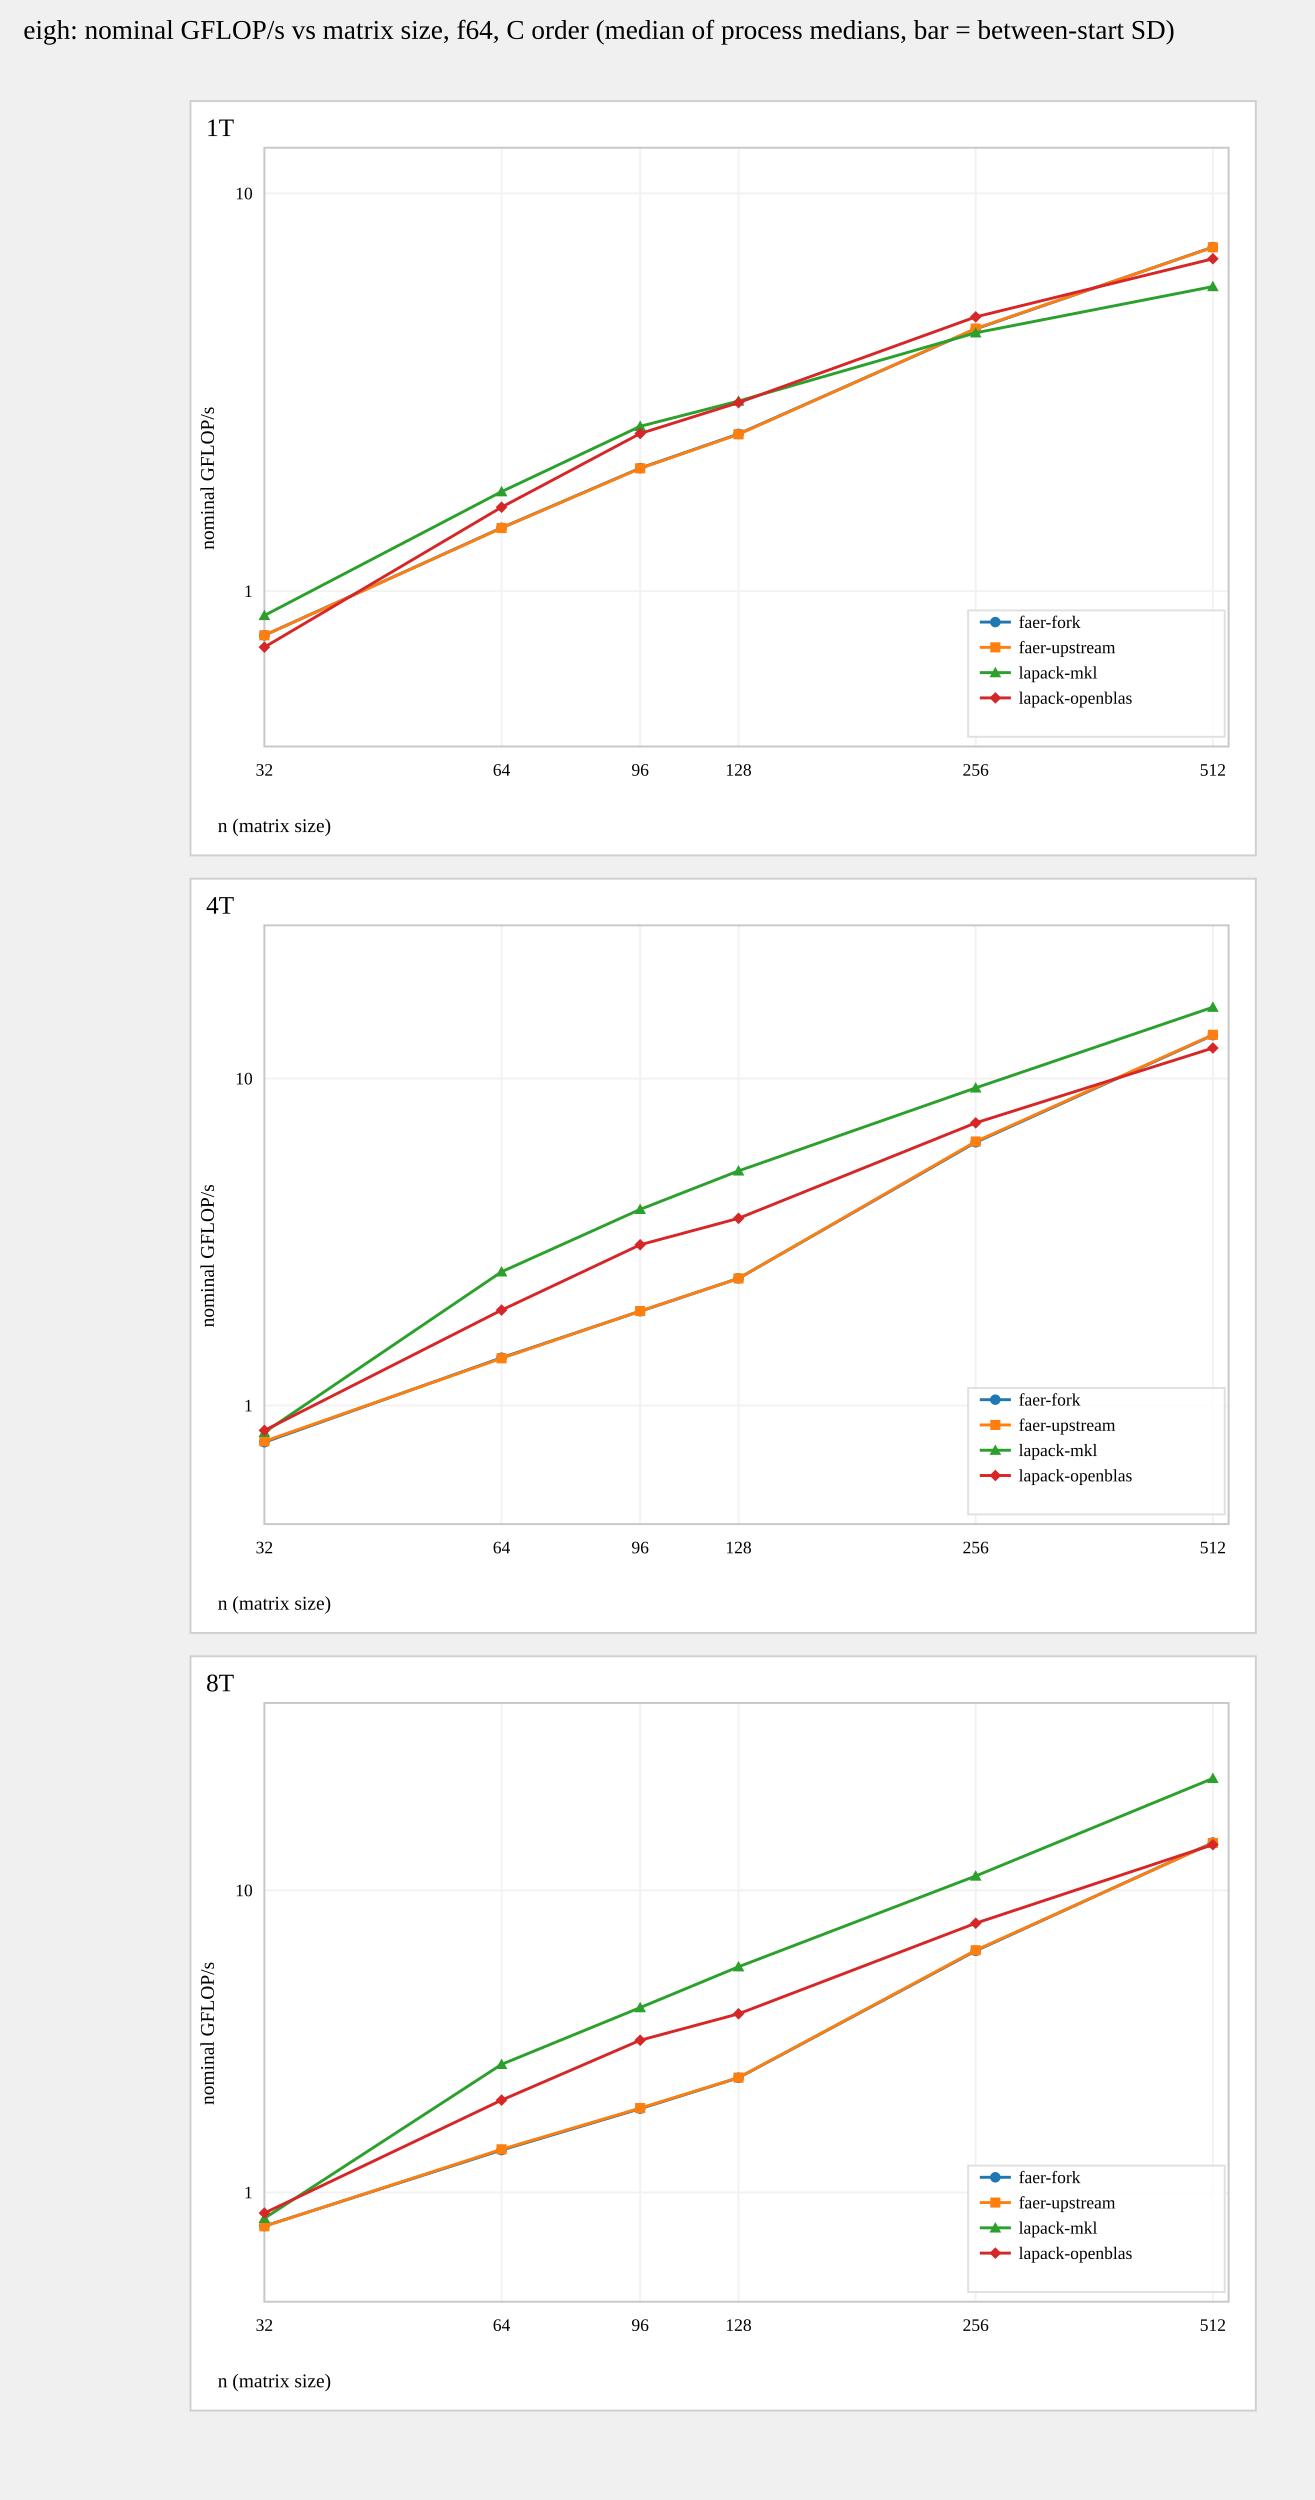
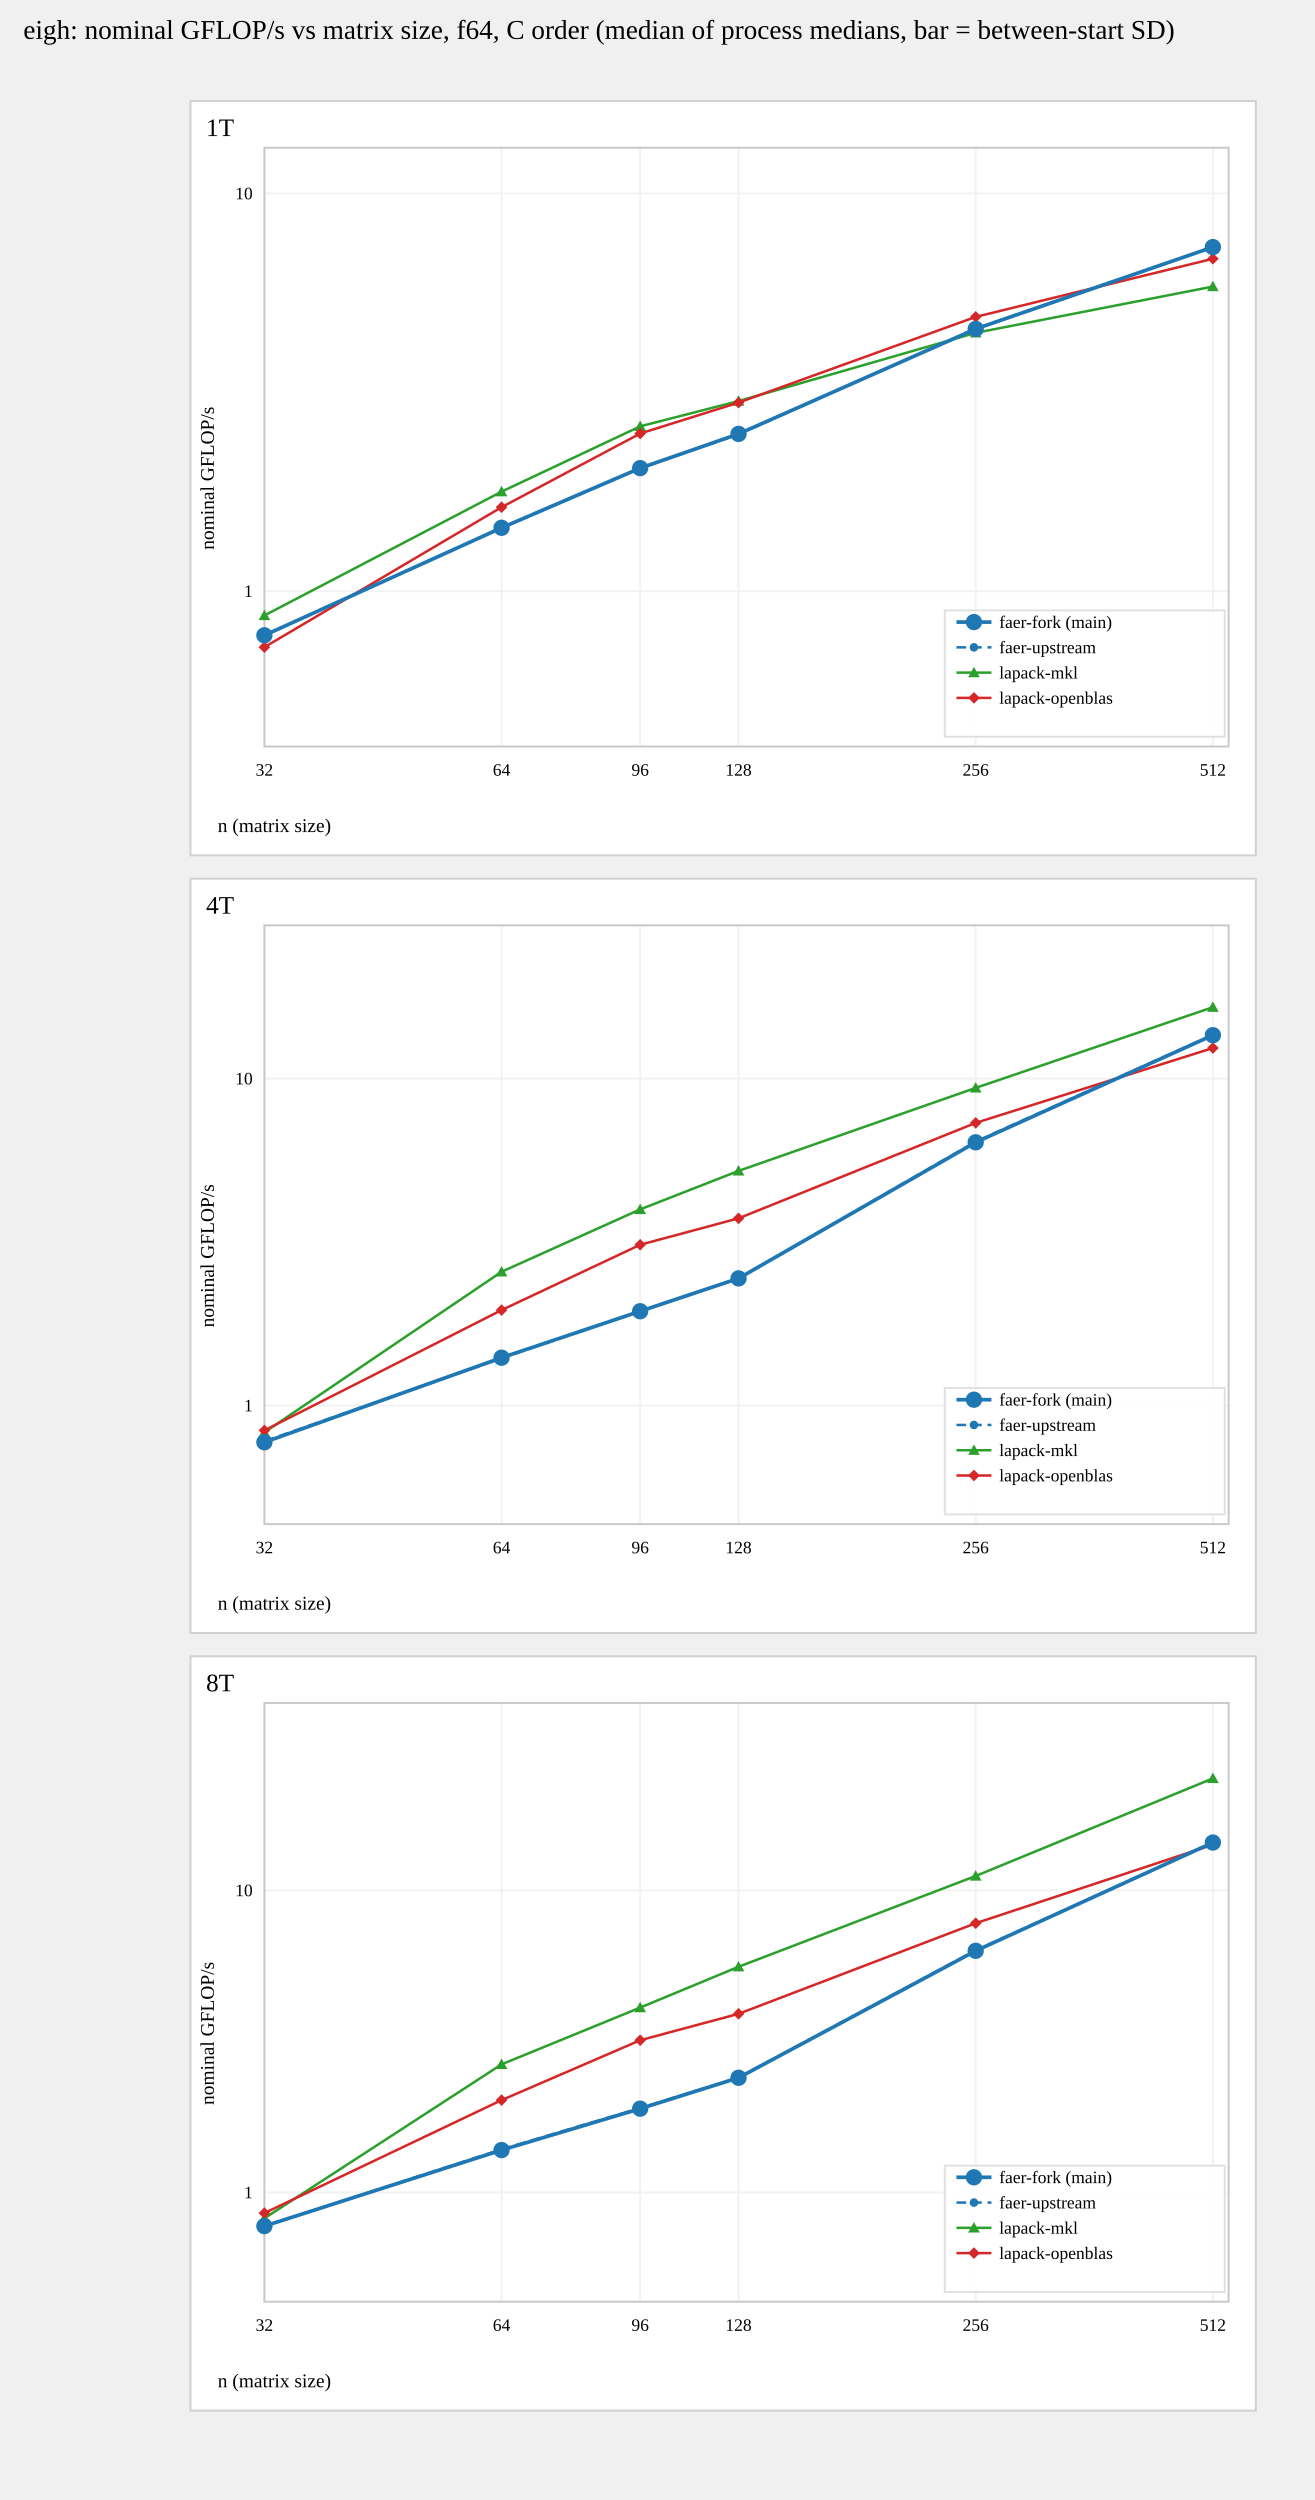
<svg xmlns="http://www.w3.org/2000/svg" width="676" height="1286" viewBox="0 0 676 1286">
  <text x="12.0" y="20.0" font-size="14" text-anchor="start">eigh: nominal GFLOP/s vs matrix size, f64, C order (median of process medians, bar = between-start SD)</text>
  <g>
    <rect x="98" y="52" width="548" height="388" fill="#ffffff" stroke="#d0d0d0" />
    <text x="106.0" y="70.0" font-size="13" text-anchor="start">1T</text>
    <line x1="136.0" y1="76" x2="136.0" y2="384" stroke="#f2f2f2" />
    <text x="136.0" y="399.0" font-size="9" text-anchor="middle">32</text>
    <line x1="258.0" y1="76" x2="258.0" y2="384" stroke="#f2f2f2" />
    <text x="258.0" y="399.0" font-size="9" text-anchor="middle">64</text>
    <line x1="329.3" y1="76" x2="329.3" y2="384" stroke="#f2f2f2" />
    <text x="329.3" y="399.0" font-size="9" text-anchor="middle">96</text>
    <line x1="379.9" y1="76" x2="379.9" y2="384" stroke="#f2f2f2" />
    <text x="379.9" y="399.0" font-size="9" text-anchor="middle">128</text>
    <line x1="501.9" y1="76" x2="501.9" y2="384" stroke="#f2f2f2" />
    <text x="501.9" y="399.0" font-size="9" text-anchor="middle">256</text>
    <line x1="623.9" y1="76" x2="623.9" y2="384" stroke="#f2f2f2" />
    <text x="623.9" y="399.0" font-size="9" text-anchor="middle">512</text>
    <line x1="136" y1="304.1" x2="632" y2="304.1" stroke="#f2f2f2" />
    <text x="130.0" y="307.1" font-size="9" text-anchor="end">1</text>
    <line x1="136" y1="99.5" x2="632" y2="99.5" stroke="#f2f2f2" />
    <text x="130.0" y="102.5" font-size="9" text-anchor="end">10</text>
    <rect x="136" y="76" width="496" height="308" fill="none" stroke="#c8c8c8" />
    <text x="112.0" y="428.0" font-size="10" text-anchor="start">n (matrix size)</text>
    <text x="110.0" y="246.0" font-size="10" text-anchor="middle" transform="rotate(-90 110.0 246.0)">nominal GFLOP/s</text>
-     <polyline points="136.0,326.8 258.0,271.5 329.3,240.8 379.9,223.2 501.9,169.2 623.9,127.1" fill="none" stroke="#1f77b4" stroke-width="1.5" />
-     <line x1="136.0" y1="327.0" x2="136.0" y2="326.7" stroke="#1f77b4" stroke-width="1.1" />
-     <circle cx="136.0" cy="326.8" r="2.7" fill="#1f77b4" />
-     <line x1="258.0" y1="271.7" x2="258.0" y2="271.2" stroke="#1f77b4" stroke-width="1.1" />
-     <circle cx="258.0" cy="271.5" r="2.7" fill="#1f77b4" />
-     <line x1="329.3" y1="240.9" x2="329.3" y2="240.7" stroke="#1f77b4" stroke-width="1.1" />
-     <circle cx="329.3" cy="240.8" r="2.7" fill="#1f77b4" />
-     <line x1="379.9" y1="223.4" x2="379.9" y2="222.9" stroke="#1f77b4" stroke-width="1.1" />
-     <circle cx="379.9" cy="223.2" r="2.7" fill="#1f77b4" />
-     <line x1="501.9" y1="169.6" x2="501.9" y2="168.8" stroke="#1f77b4" stroke-width="1.1" />
-     <circle cx="501.9" cy="169.2" r="2.7" fill="#1f77b4" />
-     <line x1="623.9" y1="127.7" x2="623.9" y2="126.6" stroke="#1f77b4" stroke-width="1.1" />
-     <circle cx="623.9" cy="127.1" r="2.7" fill="#1f77b4" />
-     <polyline points="136.0,326.8 258.0,271.6 329.3,240.9 379.9,223.4 501.9,169.0 623.9,127.2" fill="none" stroke="#ff7f0e" stroke-width="1.5" />
-     <line x1="136.0" y1="326.9" x2="136.0" y2="326.7" stroke="#ff7f0e" stroke-width="1.1" />
-     <rect x="133.4" y="324.2" width="5.2" height="5.2" fill="#ff7f0e" />
-     <line x1="258.0" y1="271.9" x2="258.0" y2="271.3" stroke="#ff7f0e" stroke-width="1.1" />
-     <rect x="255.4" y="269.0" width="5.2" height="5.2" fill="#ff7f0e" />
-     <line x1="329.3" y1="241.4" x2="329.3" y2="240.5" stroke="#ff7f0e" stroke-width="1.1" />
-     <rect x="326.7" y="238.3" width="5.2" height="5.2" fill="#ff7f0e" />
-     <line x1="379.9" y1="223.6" x2="379.9" y2="223.1" stroke="#ff7f0e" stroke-width="1.1" />
-     <rect x="377.3" y="220.8" width="5.2" height="5.2" fill="#ff7f0e" />
-     <line x1="501.9" y1="169.3" x2="501.9" y2="168.6" stroke="#ff7f0e" stroke-width="1.1" />
-     <rect x="499.3" y="166.4" width="5.2" height="5.2" fill="#ff7f0e" />
-     <line x1="623.9" y1="127.5" x2="623.9" y2="126.8" stroke="#ff7f0e" stroke-width="1.1" />
-     <rect x="621.3" y="124.6" width="5.2" height="5.2" fill="#ff7f0e" />
-     <polyline points="136.0,316.6 258.0,252.9 329.3,219.3 379.9,206.3 501.9,171.2 623.9,147.4" fill="none" stroke="#2ca02c" stroke-width="1.5" />
+     <polyline points="136.0,326.8 258.0,271.6 329.3,240.9 379.9,223.4 501.9,169.0 623.9,127.2" fill="none" stroke="#1f77b4" stroke-width="1.3" stroke-dasharray="5 3" />
+     <line x1="136.0" y1="326.9" x2="136.0" y2="326.7" stroke="#1f77b4" stroke-width="1.1" />
+     <circle cx="136.0" cy="326.8" r="2.2" fill="#1f77b4" />
+     <line x1="258.0" y1="271.9" x2="258.0" y2="271.3" stroke="#1f77b4" stroke-width="1.1" />
+     <circle cx="258.0" cy="271.6" r="2.2" fill="#1f77b4" />
+     <line x1="329.3" y1="241.4" x2="329.3" y2="240.5" stroke="#1f77b4" stroke-width="1.1" />
+     <circle cx="329.3" cy="240.9" r="2.2" fill="#1f77b4" />
+     <line x1="379.9" y1="223.6" x2="379.9" y2="223.1" stroke="#1f77b4" stroke-width="1.1" />
+     <circle cx="379.9" cy="223.4" r="2.2" fill="#1f77b4" />
+     <line x1="501.9" y1="169.3" x2="501.9" y2="168.6" stroke="#1f77b4" stroke-width="1.1" />
+     <circle cx="501.9" cy="169.0" r="2.2" fill="#1f77b4" />
+     <line x1="623.9" y1="127.5" x2="623.9" y2="126.8" stroke="#1f77b4" stroke-width="1.1" />
+     <circle cx="623.9" cy="127.2" r="2.2" fill="#1f77b4" />
+     <polyline points="136.0,316.6 258.0,252.9 329.3,219.3 379.9,206.3 501.9,171.2 623.9,147.4" fill="none" stroke="#2ca02c" stroke-width="1.3" />
    <line x1="136.0" y1="316.7" x2="136.0" y2="316.4" stroke="#2ca02c" stroke-width="1.1" />
    <polygon points="136.0,313.6 133.0,319.0 139.0,319.0" fill="#2ca02c" />
    <line x1="258.0" y1="253.5" x2="258.0" y2="252.4" stroke="#2ca02c" stroke-width="1.1" />
    <polygon points="258.0,249.9 255.0,255.3 261.0,255.3" fill="#2ca02c" />
    <line x1="329.3" y1="219.7" x2="329.3" y2="219.0" stroke="#2ca02c" stroke-width="1.1" />
    <polygon points="329.3,216.3 326.3,221.7 332.3,221.7" fill="#2ca02c" />
    <line x1="379.9" y1="206.7" x2="379.9" y2="205.9" stroke="#2ca02c" stroke-width="1.1" />
    <polygon points="379.9,203.3 376.9,208.7 382.9,208.7" fill="#2ca02c" />
    <line x1="501.9" y1="171.3" x2="501.9" y2="171.2" stroke="#2ca02c" stroke-width="1.1" />
    <polygon points="501.9,168.2 498.9,173.6 504.9,173.6" fill="#2ca02c" />
    <line x1="623.9" y1="147.8" x2="623.9" y2="147.1" stroke="#2ca02c" stroke-width="1.1" />
    <polygon points="623.9,144.4 620.9,149.8 626.9,149.8" fill="#2ca02c" />
-     <polyline points="136.0,332.9 258.0,260.9 329.3,223.0 379.9,207.1 501.9,163.0 623.9,133.1" fill="none" stroke="#d62728" stroke-width="1.5" />
+     <polyline points="136.0,332.9 258.0,260.9 329.3,223.0 379.9,207.1 501.9,163.0 623.9,133.1" fill="none" stroke="#d62728" stroke-width="1.3" />
    <line x1="136.0" y1="332.9" x2="136.0" y2="332.8" stroke="#d62728" stroke-width="1.1" />
    <polygon points="136.0,329.9 133.0,332.9 136.0,335.9 139.0,332.9" fill="#d62728" />
    <line x1="258.0" y1="261.2" x2="258.0" y2="260.5" stroke="#d62728" stroke-width="1.1" />
    <polygon points="258.0,257.9 255.0,260.9 258.0,263.9 261.0,260.9" fill="#d62728" />
    <line x1="329.3" y1="223.2" x2="329.3" y2="222.9" stroke="#d62728" stroke-width="1.1" />
    <polygon points="329.3,220.0 326.3,223.0 329.3,226.0 332.3,223.0" fill="#d62728" />
    <line x1="379.9" y1="207.3" x2="379.9" y2="206.9" stroke="#d62728" stroke-width="1.1" />
    <polygon points="379.9,204.1 376.9,207.1 379.9,210.1 382.9,207.1" fill="#d62728" />
    <line x1="501.9" y1="163.1" x2="501.9" y2="162.9" stroke="#d62728" stroke-width="1.1" />
    <polygon points="501.9,160.0 498.9,163.0 501.9,166.0 504.9,163.0" fill="#d62728" />
    <line x1="623.9" y1="133.3" x2="623.9" y2="132.8" stroke="#d62728" stroke-width="1.1" />
    <polygon points="623.9,130.1 620.9,133.1 623.9,136.1 626.9,133.1" fill="#d62728" />
-     <rect x="498" y="314" width="132" height="65" fill="#ffffff" fill-opacity="0.86" stroke="#e0e0e0" />
-     <line x1="504" y1="320" x2="520" y2="320" stroke="#1f77b4" stroke-width="1.5" />
-     <circle cx="512.0" cy="320.0" r="2.7" fill="#1f77b4" />
-     <text x="524.0" y="323.0" font-size="9" text-anchor="start">faer-fork</text>
-     <line x1="504" y1="333" x2="520" y2="333" stroke="#ff7f0e" stroke-width="1.5" />
-     <rect x="509.4" y="330.4" width="5.2" height="5.2" fill="#ff7f0e" />
-     <text x="524.0" y="336.0" font-size="9" text-anchor="start">faer-upstream</text>
-     <line x1="504" y1="346" x2="520" y2="346" stroke="#2ca02c" stroke-width="1.5" />
-     <polygon points="512.0,343.0 509.0,348.4 515.0,348.4" fill="#2ca02c" />
-     <text x="524.0" y="349.0" font-size="9" text-anchor="start">lapack-mkl</text>
-     <line x1="504" y1="359" x2="520" y2="359" stroke="#d62728" stroke-width="1.5" />
-     <polygon points="512.0,356.0 509.0,359.0 512.0,362.0 515.0,359.0" fill="#d62728" />
-     <text x="524.0" y="362.0" font-size="9" text-anchor="start">lapack-openblas</text>
+     <polyline points="136.0,326.8 258.0,271.5 329.3,240.8 379.9,223.2 501.9,169.2 623.9,127.1" fill="none" stroke="#1f77b4" stroke-width="1.9" />
+     <line x1="136.0" y1="327.0" x2="136.0" y2="326.7" stroke="#1f77b4" stroke-width="1.1" />
+     <circle cx="136.0" cy="326.8" r="4.2" fill="#1f77b4" />
+     <line x1="258.0" y1="271.7" x2="258.0" y2="271.2" stroke="#1f77b4" stroke-width="1.1" />
+     <circle cx="258.0" cy="271.5" r="4.2" fill="#1f77b4" />
+     <line x1="329.3" y1="240.9" x2="329.3" y2="240.7" stroke="#1f77b4" stroke-width="1.1" />
+     <circle cx="329.3" cy="240.8" r="4.2" fill="#1f77b4" />
+     <line x1="379.9" y1="223.4" x2="379.9" y2="222.9" stroke="#1f77b4" stroke-width="1.1" />
+     <circle cx="379.9" cy="223.2" r="4.2" fill="#1f77b4" />
+     <line x1="501.9" y1="169.6" x2="501.9" y2="168.8" stroke="#1f77b4" stroke-width="1.1" />
+     <circle cx="501.9" cy="169.2" r="4.2" fill="#1f77b4" />
+     <line x1="623.9" y1="127.7" x2="623.9" y2="126.6" stroke="#1f77b4" stroke-width="1.1" />
+     <circle cx="623.9" cy="127.1" r="4.2" fill="#1f77b4" />
+     <rect x="486" y="314" width="144" height="65" fill="#ffffff" fill-opacity="0.86" stroke="#e0e0e0" />
+     <line x1="492" y1="320" x2="510" y2="320" stroke="#1f77b4" stroke-width="1.9" />
+     <circle cx="501.0" cy="320.0" r="4.2" fill="#1f77b4" />
+     <text x="514.0" y="323.0" font-size="9" text-anchor="start">faer-fork (main)</text>
+     <line x1="492" y1="333" x2="510" y2="333" stroke="#1f77b4" stroke-width="1.3" stroke-dasharray="5 3" />
+     <circle cx="501.0" cy="333.0" r="2.2" fill="#1f77b4" />
+     <text x="514.0" y="336.0" font-size="9" text-anchor="start">faer-upstream</text>
+     <line x1="492" y1="346" x2="510" y2="346" stroke="#2ca02c" stroke-width="1.3" />
+     <polygon points="501.0,343.0 498.0,348.4 504.0,348.4" fill="#2ca02c" />
+     <text x="514.0" y="349.0" font-size="9" text-anchor="start">lapack-mkl</text>
+     <line x1="492" y1="359" x2="510" y2="359" stroke="#d62728" stroke-width="1.3" />
+     <polygon points="501.0,356.0 498.0,359.0 501.0,362.0 504.0,359.0" fill="#d62728" />
+     <text x="514.0" y="362.0" font-size="9" text-anchor="start">lapack-openblas</text>
  </g>
  <g>
    <rect x="98" y="452" width="548" height="388" fill="#ffffff" stroke="#d0d0d0" />
    <text x="106.0" y="470.0" font-size="13" text-anchor="start">4T</text>
    <line x1="136.0" y1="476" x2="136.0" y2="784" stroke="#f2f2f2" />
    <text x="136.0" y="799.0" font-size="9" text-anchor="middle">32</text>
    <line x1="258.0" y1="476" x2="258.0" y2="784" stroke="#f2f2f2" />
    <text x="258.0" y="799.0" font-size="9" text-anchor="middle">64</text>
    <line x1="329.3" y1="476" x2="329.3" y2="784" stroke="#f2f2f2" />
    <text x="329.3" y="799.0" font-size="9" text-anchor="middle">96</text>
    <line x1="379.9" y1="476" x2="379.9" y2="784" stroke="#f2f2f2" />
    <text x="379.9" y="799.0" font-size="9" text-anchor="middle">128</text>
    <line x1="501.9" y1="476" x2="501.9" y2="784" stroke="#f2f2f2" />
    <text x="501.9" y="799.0" font-size="9" text-anchor="middle">256</text>
    <line x1="623.9" y1="476" x2="623.9" y2="784" stroke="#f2f2f2" />
    <text x="623.9" y="799.0" font-size="9" text-anchor="middle">512</text>
    <line x1="136" y1="723.0" x2="632" y2="723.0" stroke="#f2f2f2" />
    <text x="130.0" y="726.0" font-size="9" text-anchor="end">1</text>
    <line x1="136" y1="554.8" x2="632" y2="554.8" stroke="#f2f2f2" />
    <text x="130.0" y="557.8" font-size="9" text-anchor="end">10</text>
    <rect x="136" y="476" width="496" height="308" fill="none" stroke="#c8c8c8" />
    <text x="112.0" y="828.0" font-size="10" text-anchor="start">n (matrix size)</text>
    <text x="110.0" y="646.0" font-size="10" text-anchor="middle" transform="rotate(-90 110.0 646.0)">nominal GFLOP/s</text>
-     <polyline points="136.0,741.9 258.0,698.4 329.3,674.5 379.9,657.6 501.9,587.6 623.9,532.5" fill="none" stroke="#1f77b4" stroke-width="1.5" />
-     <line x1="136.0" y1="742.3" x2="136.0" y2="741.6" stroke="#1f77b4" stroke-width="1.1" />
-     <circle cx="136.0" cy="741.9" r="2.7" fill="#1f77b4" />
-     <line x1="258.0" y1="698.7" x2="258.0" y2="698.1" stroke="#1f77b4" stroke-width="1.1" />
-     <circle cx="258.0" cy="698.4" r="2.7" fill="#1f77b4" />
-     <line x1="329.3" y1="675.0" x2="329.3" y2="674.0" stroke="#1f77b4" stroke-width="1.1" />
-     <circle cx="329.3" cy="674.5" r="2.7" fill="#1f77b4" />
-     <line x1="379.9" y1="658.3" x2="379.9" y2="656.8" stroke="#1f77b4" stroke-width="1.1" />
-     <circle cx="379.9" cy="657.6" r="2.7" fill="#1f77b4" />
-     <line x1="501.9" y1="587.9" x2="501.9" y2="587.3" stroke="#1f77b4" stroke-width="1.1" />
-     <circle cx="501.9" cy="587.6" r="2.7" fill="#1f77b4" />
-     <line x1="623.9" y1="533.0" x2="623.9" y2="532.0" stroke="#1f77b4" stroke-width="1.1" />
-     <circle cx="623.9" cy="532.5" r="2.7" fill="#1f77b4" />
-     <polyline points="136.0,741.4 258.0,698.7 329.3,674.4 379.9,657.6 501.9,587.2 623.9,532.3" fill="none" stroke="#ff7f0e" stroke-width="1.5" />
-     <line x1="136.0" y1="741.5" x2="136.0" y2="741.4" stroke="#ff7f0e" stroke-width="1.1" />
-     <rect x="133.4" y="738.8" width="5.2" height="5.2" fill="#ff7f0e" />
-     <line x1="258.0" y1="698.9" x2="258.0" y2="698.5" stroke="#ff7f0e" stroke-width="1.1" />
-     <rect x="255.4" y="696.1" width="5.2" height="5.2" fill="#ff7f0e" />
-     <line x1="329.3" y1="674.6" x2="329.3" y2="674.2" stroke="#ff7f0e" stroke-width="1.1" />
-     <rect x="326.7" y="671.8" width="5.2" height="5.2" fill="#ff7f0e" />
-     <line x1="379.9" y1="658.6" x2="379.9" y2="656.6" stroke="#ff7f0e" stroke-width="1.1" />
-     <rect x="377.3" y="655.0" width="5.2" height="5.2" fill="#ff7f0e" />
-     <line x1="501.9" y1="587.5" x2="501.9" y2="587.0" stroke="#ff7f0e" stroke-width="1.1" />
-     <rect x="499.3" y="584.6" width="5.2" height="5.2" fill="#ff7f0e" />
-     <line x1="623.9" y1="532.8" x2="623.9" y2="531.7" stroke="#ff7f0e" stroke-width="1.1" />
-     <rect x="621.3" y="529.7" width="5.2" height="5.2" fill="#ff7f0e" />
-     <polyline points="136.0,736.8 258.0,654.2 329.3,622.1 379.9,602.3 501.9,559.6 623.9,518.1" fill="none" stroke="#2ca02c" stroke-width="1.5" />
+     <polyline points="136.0,741.4 258.0,698.7 329.3,674.4 379.9,657.6 501.9,587.2 623.9,532.3" fill="none" stroke="#1f77b4" stroke-width="1.3" stroke-dasharray="5 3" />
+     <line x1="136.0" y1="741.5" x2="136.0" y2="741.4" stroke="#1f77b4" stroke-width="1.1" />
+     <circle cx="136.0" cy="741.4" r="2.2" fill="#1f77b4" />
+     <line x1="258.0" y1="698.9" x2="258.0" y2="698.5" stroke="#1f77b4" stroke-width="1.1" />
+     <circle cx="258.0" cy="698.7" r="2.2" fill="#1f77b4" />
+     <line x1="329.3" y1="674.6" x2="329.3" y2="674.2" stroke="#1f77b4" stroke-width="1.1" />
+     <circle cx="329.3" cy="674.4" r="2.2" fill="#1f77b4" />
+     <line x1="379.9" y1="658.6" x2="379.9" y2="656.6" stroke="#1f77b4" stroke-width="1.1" />
+     <circle cx="379.9" cy="657.6" r="2.2" fill="#1f77b4" />
+     <line x1="501.9" y1="587.5" x2="501.9" y2="587.0" stroke="#1f77b4" stroke-width="1.1" />
+     <circle cx="501.9" cy="587.2" r="2.2" fill="#1f77b4" />
+     <line x1="623.9" y1="532.8" x2="623.9" y2="531.7" stroke="#1f77b4" stroke-width="1.1" />
+     <circle cx="623.9" cy="532.3" r="2.2" fill="#1f77b4" />
+     <polyline points="136.0,736.8 258.0,654.2 329.3,622.1 379.9,602.3 501.9,559.6 623.9,518.1" fill="none" stroke="#2ca02c" stroke-width="1.3" />
    <line x1="136.0" y1="737.1" x2="136.0" y2="736.6" stroke="#2ca02c" stroke-width="1.1" />
    <polygon points="136.0,733.8 133.0,739.2 139.0,739.2" fill="#2ca02c" />
    <line x1="258.0" y1="654.4" x2="258.0" y2="654.0" stroke="#2ca02c" stroke-width="1.1" />
    <polygon points="258.0,651.2 255.0,656.6 261.0,656.6" fill="#2ca02c" />
    <line x1="329.3" y1="622.3" x2="329.3" y2="622.0" stroke="#2ca02c" stroke-width="1.1" />
    <polygon points="329.3,619.1 326.3,624.5 332.3,624.5" fill="#2ca02c" />
    <line x1="379.9" y1="602.4" x2="379.9" y2="602.2" stroke="#2ca02c" stroke-width="1.1" />
    <polygon points="379.9,599.3 376.9,604.7 382.9,604.7" fill="#2ca02c" />
    <line x1="501.9" y1="559.9" x2="501.9" y2="559.4" stroke="#2ca02c" stroke-width="1.1" />
    <polygon points="501.9,556.6 498.9,562.0 504.9,562.0" fill="#2ca02c" />
    <line x1="623.9" y1="518.3" x2="623.9" y2="517.8" stroke="#2ca02c" stroke-width="1.1" />
    <polygon points="623.9,515.1 620.9,520.5 626.9,520.5" fill="#2ca02c" />
-     <polyline points="136.0,735.8 258.0,673.9 329.3,640.3 379.9,626.7 501.9,577.6 623.9,539.1" fill="none" stroke="#d62728" stroke-width="1.5" />
+     <polyline points="136.0,735.8 258.0,673.9 329.3,640.3 379.9,626.7 501.9,577.6 623.9,539.1" fill="none" stroke="#d62728" stroke-width="1.3" />
    <line x1="136.0" y1="735.9" x2="136.0" y2="735.8" stroke="#d62728" stroke-width="1.1" />
    <polygon points="136.0,732.8 133.0,735.8 136.0,738.8 139.0,735.8" fill="#d62728" />
    <line x1="258.0" y1="674.5" x2="258.0" y2="673.2" stroke="#d62728" stroke-width="1.1" />
    <polygon points="258.0,670.9 255.0,673.9 258.0,676.9 261.0,673.9" fill="#d62728" />
    <line x1="329.3" y1="640.6" x2="329.3" y2="639.9" stroke="#d62728" stroke-width="1.1" />
    <polygon points="329.3,637.3 326.3,640.3 329.3,643.3 332.3,640.3" fill="#d62728" />
    <line x1="379.9" y1="627.0" x2="379.9" y2="626.5" stroke="#d62728" stroke-width="1.1" />
    <polygon points="379.9,623.7 376.9,626.7 379.9,629.7 382.9,626.7" fill="#d62728" />
    <line x1="501.9" y1="578.1" x2="501.9" y2="577.2" stroke="#d62728" stroke-width="1.1" />
    <polygon points="501.9,574.6 498.9,577.6 501.9,580.6 504.9,577.6" fill="#d62728" />
    <line x1="623.9" y1="539.4" x2="623.9" y2="538.8" stroke="#d62728" stroke-width="1.1" />
    <polygon points="623.9,536.1 620.9,539.1 623.9,542.1 626.9,539.1" fill="#d62728" />
-     <rect x="498" y="714" width="132" height="65" fill="#ffffff" fill-opacity="0.86" stroke="#e0e0e0" />
-     <line x1="504" y1="720" x2="520" y2="720" stroke="#1f77b4" stroke-width="1.5" />
-     <circle cx="512.0" cy="720.0" r="2.7" fill="#1f77b4" />
-     <text x="524.0" y="723.0" font-size="9" text-anchor="start">faer-fork</text>
-     <line x1="504" y1="733" x2="520" y2="733" stroke="#ff7f0e" stroke-width="1.5" />
-     <rect x="509.4" y="730.4" width="5.2" height="5.2" fill="#ff7f0e" />
-     <text x="524.0" y="736.0" font-size="9" text-anchor="start">faer-upstream</text>
-     <line x1="504" y1="746" x2="520" y2="746" stroke="#2ca02c" stroke-width="1.5" />
-     <polygon points="512.0,743.0 509.0,748.4 515.0,748.4" fill="#2ca02c" />
-     <text x="524.0" y="749.0" font-size="9" text-anchor="start">lapack-mkl</text>
-     <line x1="504" y1="759" x2="520" y2="759" stroke="#d62728" stroke-width="1.5" />
-     <polygon points="512.0,756.0 509.0,759.0 512.0,762.0 515.0,759.0" fill="#d62728" />
-     <text x="524.0" y="762.0" font-size="9" text-anchor="start">lapack-openblas</text>
+     <polyline points="136.0,741.9 258.0,698.4 329.3,674.5 379.9,657.6 501.9,587.6 623.9,532.5" fill="none" stroke="#1f77b4" stroke-width="1.9" />
+     <line x1="136.0" y1="742.3" x2="136.0" y2="741.6" stroke="#1f77b4" stroke-width="1.1" />
+     <circle cx="136.0" cy="741.9" r="4.2" fill="#1f77b4" />
+     <line x1="258.0" y1="698.7" x2="258.0" y2="698.1" stroke="#1f77b4" stroke-width="1.1" />
+     <circle cx="258.0" cy="698.4" r="4.2" fill="#1f77b4" />
+     <line x1="329.3" y1="675.0" x2="329.3" y2="674.0" stroke="#1f77b4" stroke-width="1.1" />
+     <circle cx="329.3" cy="674.5" r="4.2" fill="#1f77b4" />
+     <line x1="379.9" y1="658.3" x2="379.9" y2="656.8" stroke="#1f77b4" stroke-width="1.1" />
+     <circle cx="379.9" cy="657.6" r="4.2" fill="#1f77b4" />
+     <line x1="501.9" y1="587.9" x2="501.9" y2="587.3" stroke="#1f77b4" stroke-width="1.1" />
+     <circle cx="501.9" cy="587.6" r="4.2" fill="#1f77b4" />
+     <line x1="623.9" y1="533.0" x2="623.9" y2="532.0" stroke="#1f77b4" stroke-width="1.1" />
+     <circle cx="623.9" cy="532.5" r="4.2" fill="#1f77b4" />
+     <rect x="486" y="714" width="144" height="65" fill="#ffffff" fill-opacity="0.86" stroke="#e0e0e0" />
+     <line x1="492" y1="720" x2="510" y2="720" stroke="#1f77b4" stroke-width="1.9" />
+     <circle cx="501.0" cy="720.0" r="4.2" fill="#1f77b4" />
+     <text x="514.0" y="723.0" font-size="9" text-anchor="start">faer-fork (main)</text>
+     <line x1="492" y1="733" x2="510" y2="733" stroke="#1f77b4" stroke-width="1.3" stroke-dasharray="5 3" />
+     <circle cx="501.0" cy="733.0" r="2.2" fill="#1f77b4" />
+     <text x="514.0" y="736.0" font-size="9" text-anchor="start">faer-upstream</text>
+     <line x1="492" y1="746" x2="510" y2="746" stroke="#2ca02c" stroke-width="1.3" />
+     <polygon points="501.0,743.0 498.0,748.4 504.0,748.4" fill="#2ca02c" />
+     <text x="514.0" y="749.0" font-size="9" text-anchor="start">lapack-mkl</text>
+     <line x1="492" y1="759" x2="510" y2="759" stroke="#d62728" stroke-width="1.3" />
+     <polygon points="501.0,756.0 498.0,759.0 501.0,762.0 504.0,759.0" fill="#d62728" />
+     <text x="514.0" y="762.0" font-size="9" text-anchor="start">lapack-openblas</text>
  </g>
  <g>
    <rect x="98" y="852" width="548" height="388" fill="#ffffff" stroke="#d0d0d0" />
    <text x="106.0" y="870.0" font-size="13" text-anchor="start">8T</text>
    <line x1="136.0" y1="876" x2="136.0" y2="1184" stroke="#f2f2f2" />
    <text x="136.0" y="1199.0" font-size="9" text-anchor="middle">32</text>
    <line x1="258.0" y1="876" x2="258.0" y2="1184" stroke="#f2f2f2" />
    <text x="258.0" y="1199.0" font-size="9" text-anchor="middle">64</text>
    <line x1="329.3" y1="876" x2="329.3" y2="1184" stroke="#f2f2f2" />
    <text x="329.3" y="1199.0" font-size="9" text-anchor="middle">96</text>
    <line x1="379.9" y1="876" x2="379.9" y2="1184" stroke="#f2f2f2" />
    <text x="379.9" y="1199.0" font-size="9" text-anchor="middle">128</text>
    <line x1="501.9" y1="876" x2="501.9" y2="1184" stroke="#f2f2f2" />
    <text x="501.9" y="1199.0" font-size="9" text-anchor="middle">256</text>
    <line x1="623.9" y1="876" x2="623.9" y2="1184" stroke="#f2f2f2" />
    <text x="623.9" y="1199.0" font-size="9" text-anchor="middle">512</text>
    <line x1="136" y1="1127.8" x2="632" y2="1127.8" stroke="#f2f2f2" />
    <text x="130.0" y="1130.8" font-size="9" text-anchor="end">1</text>
    <line x1="136" y1="972.4" x2="632" y2="972.4" stroke="#f2f2f2" />
    <text x="130.0" y="975.4" font-size="9" text-anchor="end">10</text>
    <rect x="136" y="876" width="496" height="308" fill="none" stroke="#c8c8c8" />
    <text x="112.0" y="1228.0" font-size="10" text-anchor="start">n (matrix size)</text>
    <text x="110.0" y="1046.0" font-size="10" text-anchor="middle" transform="rotate(-90 110.0 1046.0)">nominal GFLOP/s</text>
-     <polyline points="136.0,1145.1 258.0,1106.0 329.3,1084.7 379.9,1068.8 501.9,1003.5 623.9,947.8" fill="none" stroke="#1f77b4" stroke-width="1.5" />
-     <line x1="136.0" y1="1145.2" x2="136.0" y2="1145.1" stroke="#1f77b4" stroke-width="1.1" />
-     <circle cx="136.0" cy="1145.1" r="2.7" fill="#1f77b4" />
-     <line x1="258.0" y1="1106.4" x2="258.0" y2="1105.6" stroke="#1f77b4" stroke-width="1.1" />
-     <circle cx="258.0" cy="1106.0" r="2.7" fill="#1f77b4" />
-     <line x1="329.3" y1="1085.3" x2="329.3" y2="1084.0" stroke="#1f77b4" stroke-width="1.1" />
-     <circle cx="329.3" cy="1084.7" r="2.7" fill="#1f77b4" />
-     <line x1="379.9" y1="1069.5" x2="379.9" y2="1068.1" stroke="#1f77b4" stroke-width="1.1" />
-     <circle cx="379.9" cy="1068.8" r="2.7" fill="#1f77b4" />
-     <line x1="501.9" y1="1003.6" x2="501.9" y2="1003.3" stroke="#1f77b4" stroke-width="1.1" />
-     <circle cx="501.9" cy="1003.5" r="2.7" fill="#1f77b4" />
-     <line x1="623.9" y1="948.3" x2="623.9" y2="947.3" stroke="#1f77b4" stroke-width="1.1" />
-     <circle cx="623.9" cy="947.8" r="2.7" fill="#1f77b4" />
-     <polyline points="136.0,1145.2 258.0,1105.6 329.3,1084.4 379.9,1068.7 501.9,1003.2 623.9,948.0" fill="none" stroke="#ff7f0e" stroke-width="1.5" />
-     <line x1="136.0" y1="1145.3" x2="136.0" y2="1145.0" stroke="#ff7f0e" stroke-width="1.1" />
-     <rect x="133.4" y="1142.6" width="5.2" height="5.2" fill="#ff7f0e" />
-     <line x1="258.0" y1="1105.9" x2="258.0" y2="1105.3" stroke="#ff7f0e" stroke-width="1.1" />
-     <rect x="255.4" y="1103.0" width="5.2" height="5.2" fill="#ff7f0e" />
-     <line x1="329.3" y1="1084.9" x2="329.3" y2="1084.0" stroke="#ff7f0e" stroke-width="1.1" />
-     <rect x="326.7" y="1081.8" width="5.2" height="5.2" fill="#ff7f0e" />
-     <line x1="379.9" y1="1069.1" x2="379.9" y2="1068.3" stroke="#ff7f0e" stroke-width="1.1" />
-     <rect x="377.3" y="1066.1" width="5.2" height="5.2" fill="#ff7f0e" />
-     <line x1="501.9" y1="1003.5" x2="501.9" y2="1002.9" stroke="#ff7f0e" stroke-width="1.1" />
-     <rect x="499.3" y="1000.6" width="5.2" height="5.2" fill="#ff7f0e" />
-     <line x1="623.9" y1="948.3" x2="623.9" y2="947.7" stroke="#ff7f0e" stroke-width="1.1" />
-     <rect x="621.3" y="945.4" width="5.2" height="5.2" fill="#ff7f0e" />
-     <polyline points="136.0,1141.1 258.0,1061.9 329.3,1032.7 379.9,1011.7 501.9,965.0 623.9,914.8" fill="none" stroke="#2ca02c" stroke-width="1.5" />
+     <polyline points="136.0,1145.2 258.0,1105.6 329.3,1084.4 379.9,1068.7 501.9,1003.2 623.9,948.0" fill="none" stroke="#1f77b4" stroke-width="1.3" stroke-dasharray="5 3" />
+     <line x1="136.0" y1="1145.3" x2="136.0" y2="1145.0" stroke="#1f77b4" stroke-width="1.1" />
+     <circle cx="136.0" cy="1145.2" r="2.2" fill="#1f77b4" />
+     <line x1="258.0" y1="1105.9" x2="258.0" y2="1105.3" stroke="#1f77b4" stroke-width="1.1" />
+     <circle cx="258.0" cy="1105.6" r="2.2" fill="#1f77b4" />
+     <line x1="329.3" y1="1084.9" x2="329.3" y2="1084.0" stroke="#1f77b4" stroke-width="1.1" />
+     <circle cx="329.3" cy="1084.4" r="2.2" fill="#1f77b4" />
+     <line x1="379.9" y1="1069.1" x2="379.9" y2="1068.3" stroke="#1f77b4" stroke-width="1.1" />
+     <circle cx="379.9" cy="1068.7" r="2.2" fill="#1f77b4" />
+     <line x1="501.9" y1="1003.5" x2="501.9" y2="1002.9" stroke="#1f77b4" stroke-width="1.1" />
+     <circle cx="501.9" cy="1003.2" r="2.2" fill="#1f77b4" />
+     <line x1="623.9" y1="948.3" x2="623.9" y2="947.7" stroke="#1f77b4" stroke-width="1.1" />
+     <circle cx="623.9" cy="948.0" r="2.2" fill="#1f77b4" />
+     <polyline points="136.0,1141.1 258.0,1061.9 329.3,1032.7 379.9,1011.7 501.9,965.0 623.9,914.8" fill="none" stroke="#2ca02c" stroke-width="1.3" />
    <line x1="136.0" y1="1141.3" x2="136.0" y2="1141.0" stroke="#2ca02c" stroke-width="1.1" />
    <polygon points="136.0,1138.1 133.0,1143.5 139.0,1143.5" fill="#2ca02c" />
    <line x1="258.0" y1="1062.1" x2="258.0" y2="1061.8" stroke="#2ca02c" stroke-width="1.1" />
    <polygon points="258.0,1058.9 255.0,1064.3 261.0,1064.3" fill="#2ca02c" />
    <line x1="329.3" y1="1032.9" x2="329.3" y2="1032.5" stroke="#2ca02c" stroke-width="1.1" />
    <polygon points="329.3,1029.7 326.3,1035.1 332.3,1035.1" fill="#2ca02c" />
    <line x1="379.9" y1="1011.9" x2="379.9" y2="1011.4" stroke="#2ca02c" stroke-width="1.1" />
    <polygon points="379.9,1008.7 376.9,1014.1 382.9,1014.1" fill="#2ca02c" />
    <line x1="501.9" y1="965.2" x2="501.9" y2="964.9" stroke="#2ca02c" stroke-width="1.1" />
    <polygon points="501.9,962.0 498.9,967.4 504.9,967.4" fill="#2ca02c" />
    <line x1="623.9" y1="915.1" x2="623.9" y2="914.6" stroke="#2ca02c" stroke-width="1.1" />
    <polygon points="623.9,911.8 620.9,917.2 626.9,917.2" fill="#2ca02c" />
-     <polyline points="136.0,1138.4 258.0,1080.3 329.3,1049.5 379.9,1035.9 501.9,989.3 623.9,948.9" fill="none" stroke="#d62728" stroke-width="1.5" />
+     <polyline points="136.0,1138.4 258.0,1080.3 329.3,1049.5 379.9,1035.9 501.9,989.3 623.9,948.9" fill="none" stroke="#d62728" stroke-width="1.3" />
    <line x1="136.0" y1="1138.7" x2="136.0" y2="1138.0" stroke="#d62728" stroke-width="1.1" />
    <polygon points="136.0,1135.4 133.0,1138.4 136.0,1141.4 139.0,1138.4" fill="#d62728" />
    <line x1="258.0" y1="1080.4" x2="258.0" y2="1080.1" stroke="#d62728" stroke-width="1.1" />
    <polygon points="258.0,1077.3 255.0,1080.3 258.0,1083.3 261.0,1080.3" fill="#d62728" />
    <line x1="329.3" y1="1049.8" x2="329.3" y2="1049.3" stroke="#d62728" stroke-width="1.1" />
    <polygon points="329.3,1046.5 326.3,1049.5 329.3,1052.5 332.3,1049.5" fill="#d62728" />
    <line x1="379.9" y1="1036.0" x2="379.9" y2="1035.7" stroke="#d62728" stroke-width="1.1" />
    <polygon points="379.9,1032.9 376.9,1035.9 379.9,1038.9 382.9,1035.9" fill="#d62728" />
    <line x1="501.9" y1="989.7" x2="501.9" y2="988.8" stroke="#d62728" stroke-width="1.1" />
    <polygon points="501.9,986.3 498.9,989.3 501.9,992.3 504.9,989.3" fill="#d62728" />
    <line x1="623.9" y1="949.1" x2="623.9" y2="948.7" stroke="#d62728" stroke-width="1.1" />
    <polygon points="623.9,945.9 620.9,948.9 623.9,951.9 626.9,948.9" fill="#d62728" />
-     <rect x="498" y="1114" width="132" height="65" fill="#ffffff" fill-opacity="0.86" stroke="#e0e0e0" />
-     <line x1="504" y1="1120" x2="520" y2="1120" stroke="#1f77b4" stroke-width="1.5" />
-     <circle cx="512.0" cy="1120.0" r="2.7" fill="#1f77b4" />
-     <text x="524.0" y="1123.0" font-size="9" text-anchor="start">faer-fork</text>
-     <line x1="504" y1="1133" x2="520" y2="1133" stroke="#ff7f0e" stroke-width="1.5" />
-     <rect x="509.4" y="1130.4" width="5.2" height="5.2" fill="#ff7f0e" />
-     <text x="524.0" y="1136.0" font-size="9" text-anchor="start">faer-upstream</text>
-     <line x1="504" y1="1146" x2="520" y2="1146" stroke="#2ca02c" stroke-width="1.5" />
-     <polygon points="512.0,1143.0 509.0,1148.4 515.0,1148.4" fill="#2ca02c" />
-     <text x="524.0" y="1149.0" font-size="9" text-anchor="start">lapack-mkl</text>
-     <line x1="504" y1="1159" x2="520" y2="1159" stroke="#d62728" stroke-width="1.5" />
-     <polygon points="512.0,1156.0 509.0,1159.0 512.0,1162.0 515.0,1159.0" fill="#d62728" />
-     <text x="524.0" y="1162.0" font-size="9" text-anchor="start">lapack-openblas</text>
+     <polyline points="136.0,1145.1 258.0,1106.0 329.3,1084.7 379.9,1068.8 501.9,1003.5 623.9,947.8" fill="none" stroke="#1f77b4" stroke-width="1.9" />
+     <line x1="136.0" y1="1145.2" x2="136.0" y2="1145.1" stroke="#1f77b4" stroke-width="1.1" />
+     <circle cx="136.0" cy="1145.1" r="4.2" fill="#1f77b4" />
+     <line x1="258.0" y1="1106.4" x2="258.0" y2="1105.6" stroke="#1f77b4" stroke-width="1.1" />
+     <circle cx="258.0" cy="1106.0" r="4.2" fill="#1f77b4" />
+     <line x1="329.3" y1="1085.3" x2="329.3" y2="1084.0" stroke="#1f77b4" stroke-width="1.1" />
+     <circle cx="329.3" cy="1084.7" r="4.2" fill="#1f77b4" />
+     <line x1="379.9" y1="1069.5" x2="379.9" y2="1068.1" stroke="#1f77b4" stroke-width="1.1" />
+     <circle cx="379.9" cy="1068.8" r="4.2" fill="#1f77b4" />
+     <line x1="501.9" y1="1003.6" x2="501.9" y2="1003.3" stroke="#1f77b4" stroke-width="1.1" />
+     <circle cx="501.9" cy="1003.5" r="4.2" fill="#1f77b4" />
+     <line x1="623.9" y1="948.3" x2="623.9" y2="947.3" stroke="#1f77b4" stroke-width="1.1" />
+     <circle cx="623.9" cy="947.8" r="4.2" fill="#1f77b4" />
+     <rect x="486" y="1114" width="144" height="65" fill="#ffffff" fill-opacity="0.86" stroke="#e0e0e0" />
+     <line x1="492" y1="1120" x2="510" y2="1120" stroke="#1f77b4" stroke-width="1.9" />
+     <circle cx="501.0" cy="1120.0" r="4.2" fill="#1f77b4" />
+     <text x="514.0" y="1123.0" font-size="9" text-anchor="start">faer-fork (main)</text>
+     <line x1="492" y1="1133" x2="510" y2="1133" stroke="#1f77b4" stroke-width="1.3" stroke-dasharray="5 3" />
+     <circle cx="501.0" cy="1133.0" r="2.2" fill="#1f77b4" />
+     <text x="514.0" y="1136.0" font-size="9" text-anchor="start">faer-upstream</text>
+     <line x1="492" y1="1146" x2="510" y2="1146" stroke="#2ca02c" stroke-width="1.3" />
+     <polygon points="501.0,1143.0 498.0,1148.4 504.0,1148.4" fill="#2ca02c" />
+     <text x="514.0" y="1149.0" font-size="9" text-anchor="start">lapack-mkl</text>
+     <line x1="492" y1="1159" x2="510" y2="1159" stroke="#d62728" stroke-width="1.3" />
+     <polygon points="501.0,1156.0 498.0,1159.0 501.0,1162.0 504.0,1159.0" fill="#d62728" />
+     <text x="514.0" y="1162.0" font-size="9" text-anchor="start">lapack-openblas</text>
  </g>
</svg>
